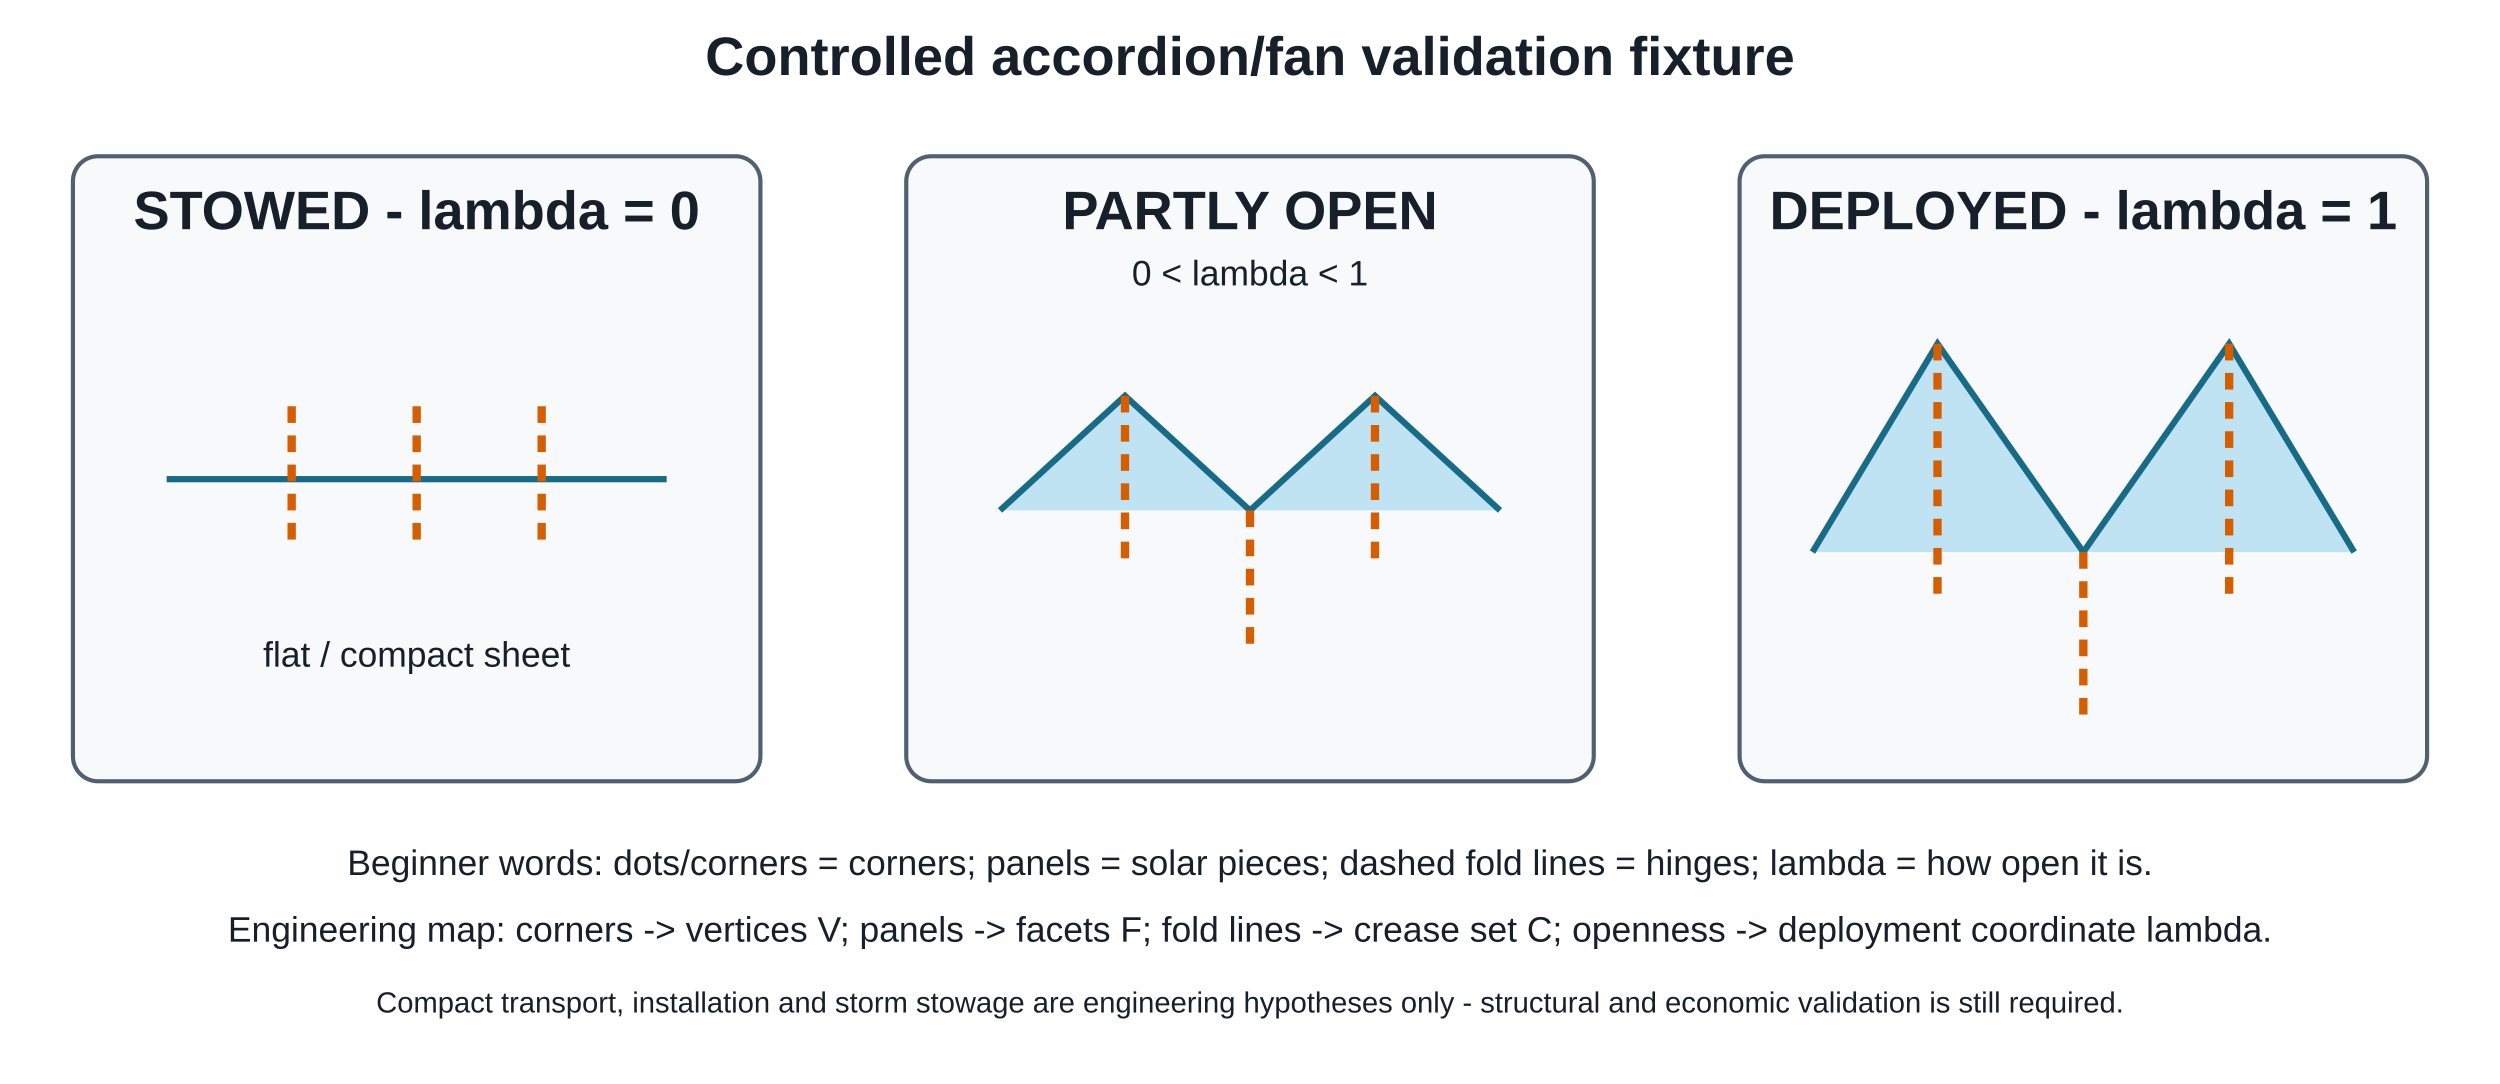
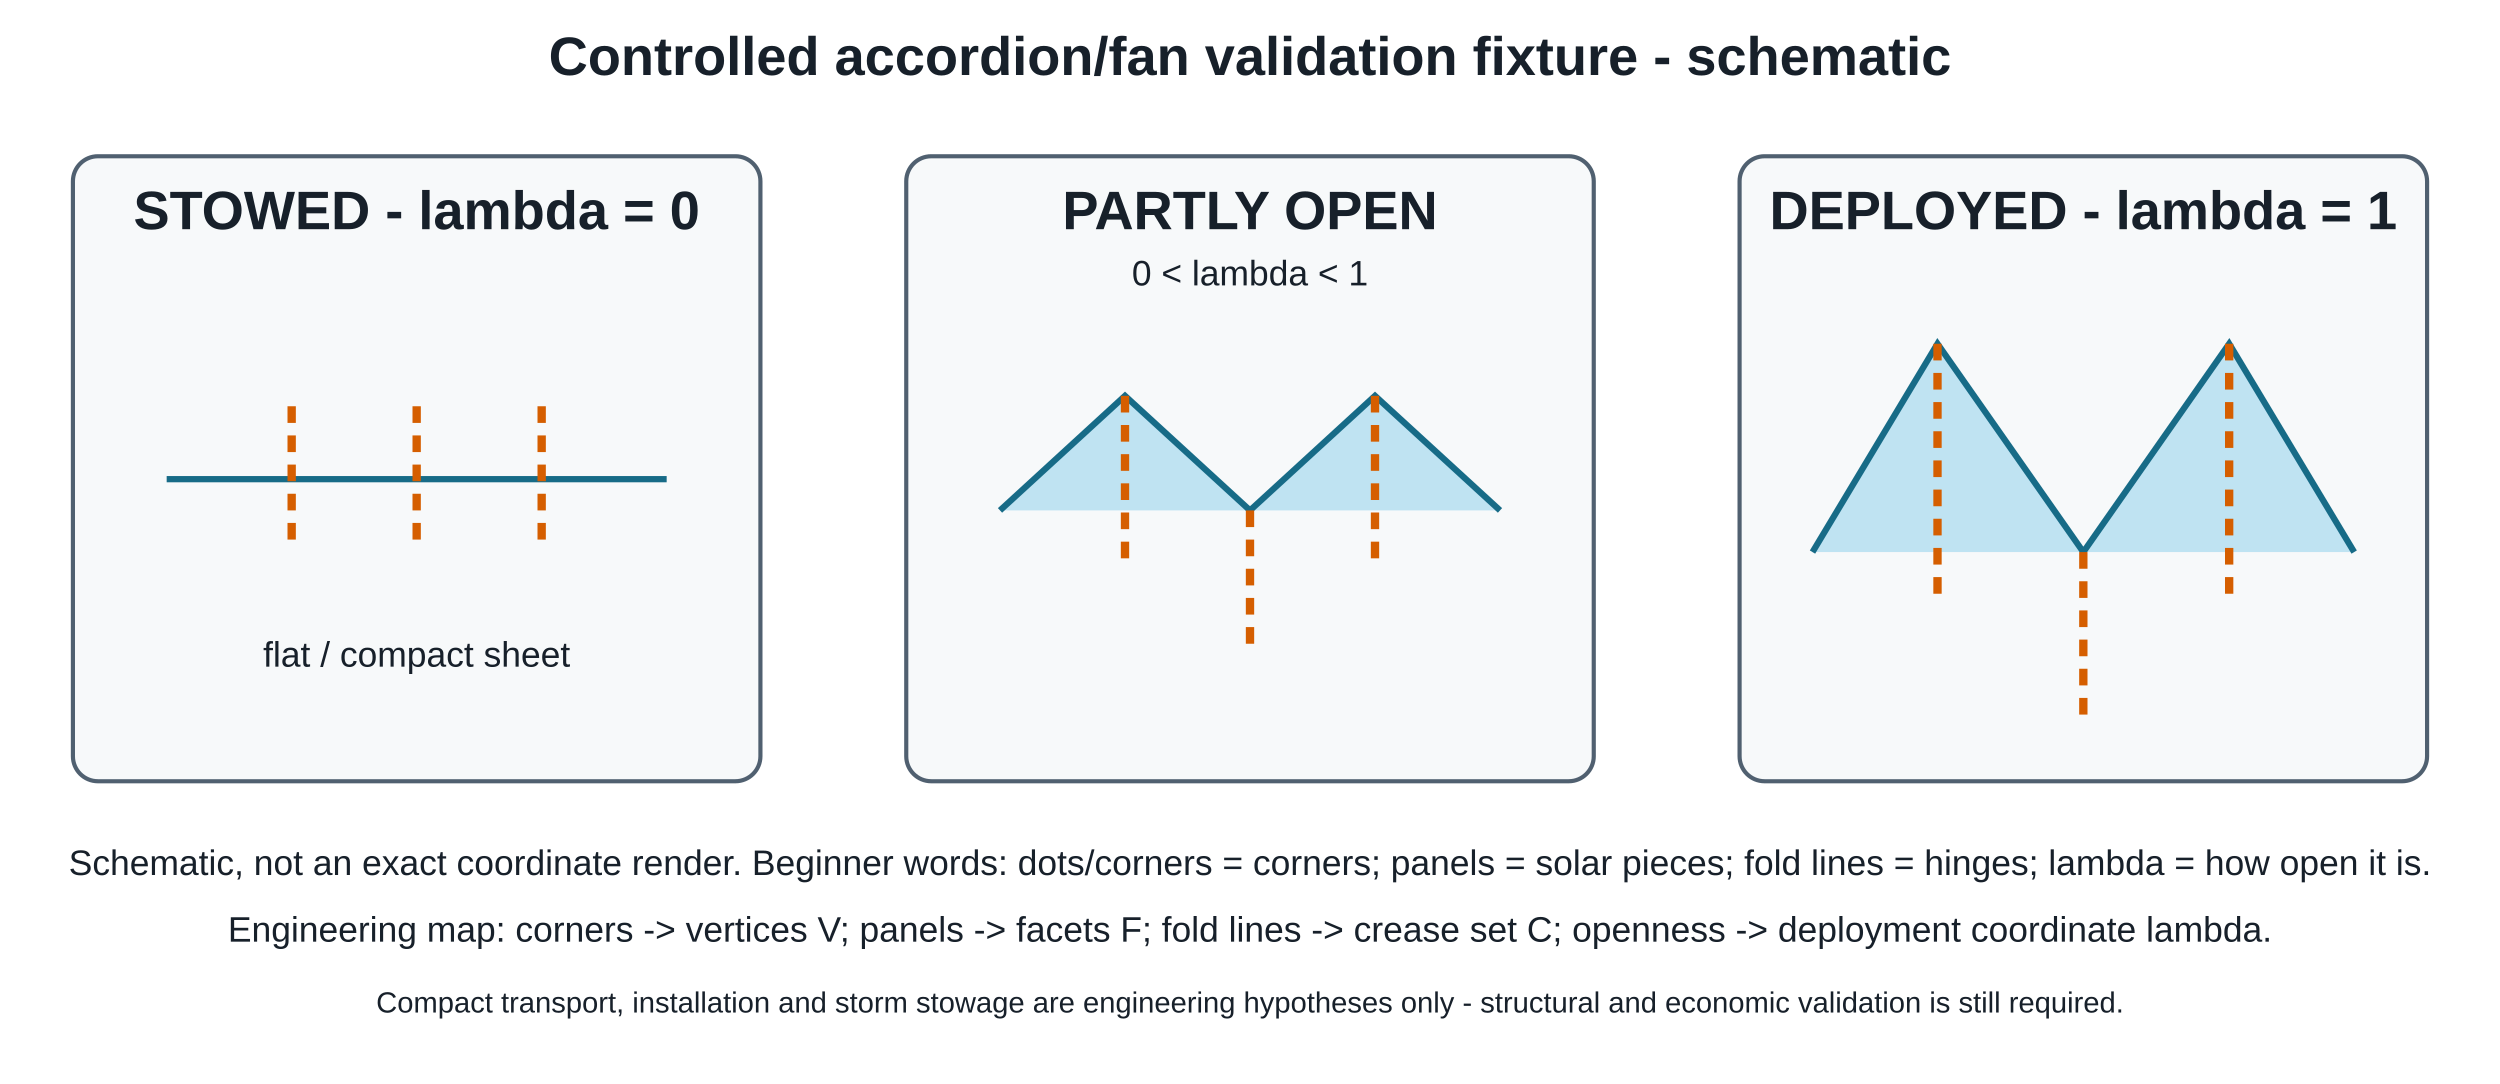
<svg xmlns="http://www.w3.org/2000/svg" width="1200" height="520" viewBox="0 0 1200 520">
  <style>text{font-family:Arial,sans-serif;fill:#17202a}.h{font-size:26px;font-weight:700}.t{font-size:17px}.s{font-size:14px}.p{fill:#bfe3f2;stroke:#176b87;stroke-width:3}.c{stroke:#d55e00;stroke-width:4;stroke-dasharray:8 6}.b{fill:#f7f9fa;stroke:#506070;stroke-width:2}</style>
-   <text x="600" y="36" text-anchor="middle" class="h">Controlled accordion/fan validation fixture</text>
+   <text x="600" y="36" text-anchor="middle" class="h">Controlled accordion/fan validation fixture - schematic</text>
  <g transform="translate(35 75)">
    <rect width="330" height="300" rx="12" class="b" />
    <text x="165" y="35" text-anchor="middle" class="h">STOWED - lambda = 0</text>
    <path d="M45 155 H285" class="p" />
    <path d="M105 120 V190 M165 120 V190 M225 120 V190" class="c" />
    <text x="165" y="245" text-anchor="middle" class="t">flat / compact sheet</text>
  </g>
  <g transform="translate(435 75)">
    <rect width="330" height="300" rx="12" class="b" />
    <text x="165" y="35" text-anchor="middle" class="h">PARTLY OPEN</text>
    <text x="165" y="62" text-anchor="middle" class="t">0 &lt; lambda &lt; 1</text>
    <path d="M45 170 L105 115 L165 170 L225 115 L285 170" class="p" />
    <path d="M105 115 L105 195 M165 170 L165 235 M225 115 L225 195" class="c" />
  </g>
  <g transform="translate(835 75)">
    <rect width="330" height="300" rx="12" class="b" />
    <text x="165" y="35" text-anchor="middle" class="h">DEPLOYED - lambda = 1</text>
    <path d="M35 190 L95 90 L165 190 L235 90 L295 190" class="p" />
    <path d="M95 90 L95 210 M165 190 L165 270 M235 90 L235 210" class="c" />
  </g>
-   <text x="600" y="420" text-anchor="middle" class="t">Beginner words: dots/corners = corners; panels = solar pieces; dashed fold lines = hinges; lambda = how open it is.</text>
+   <text x="600" y="420" text-anchor="middle" class="t">Schematic, not an exact coordinate render. Beginner words: dots/corners = corners; panels = solar pieces; fold lines = hinges; lambda = how open it is.</text>
  <text x="600" y="452" text-anchor="middle" class="t">Engineering map: corners -&gt; vertices V; panels -&gt; facets F; fold lines -&gt; crease set C; openness -&gt; deployment coordinate lambda.</text>
  <text x="600" y="486" text-anchor="middle" class="s">Compact transport, installation and storm stowage are engineering hypotheses only - structural and economic validation is still required.</text>
</svg>
